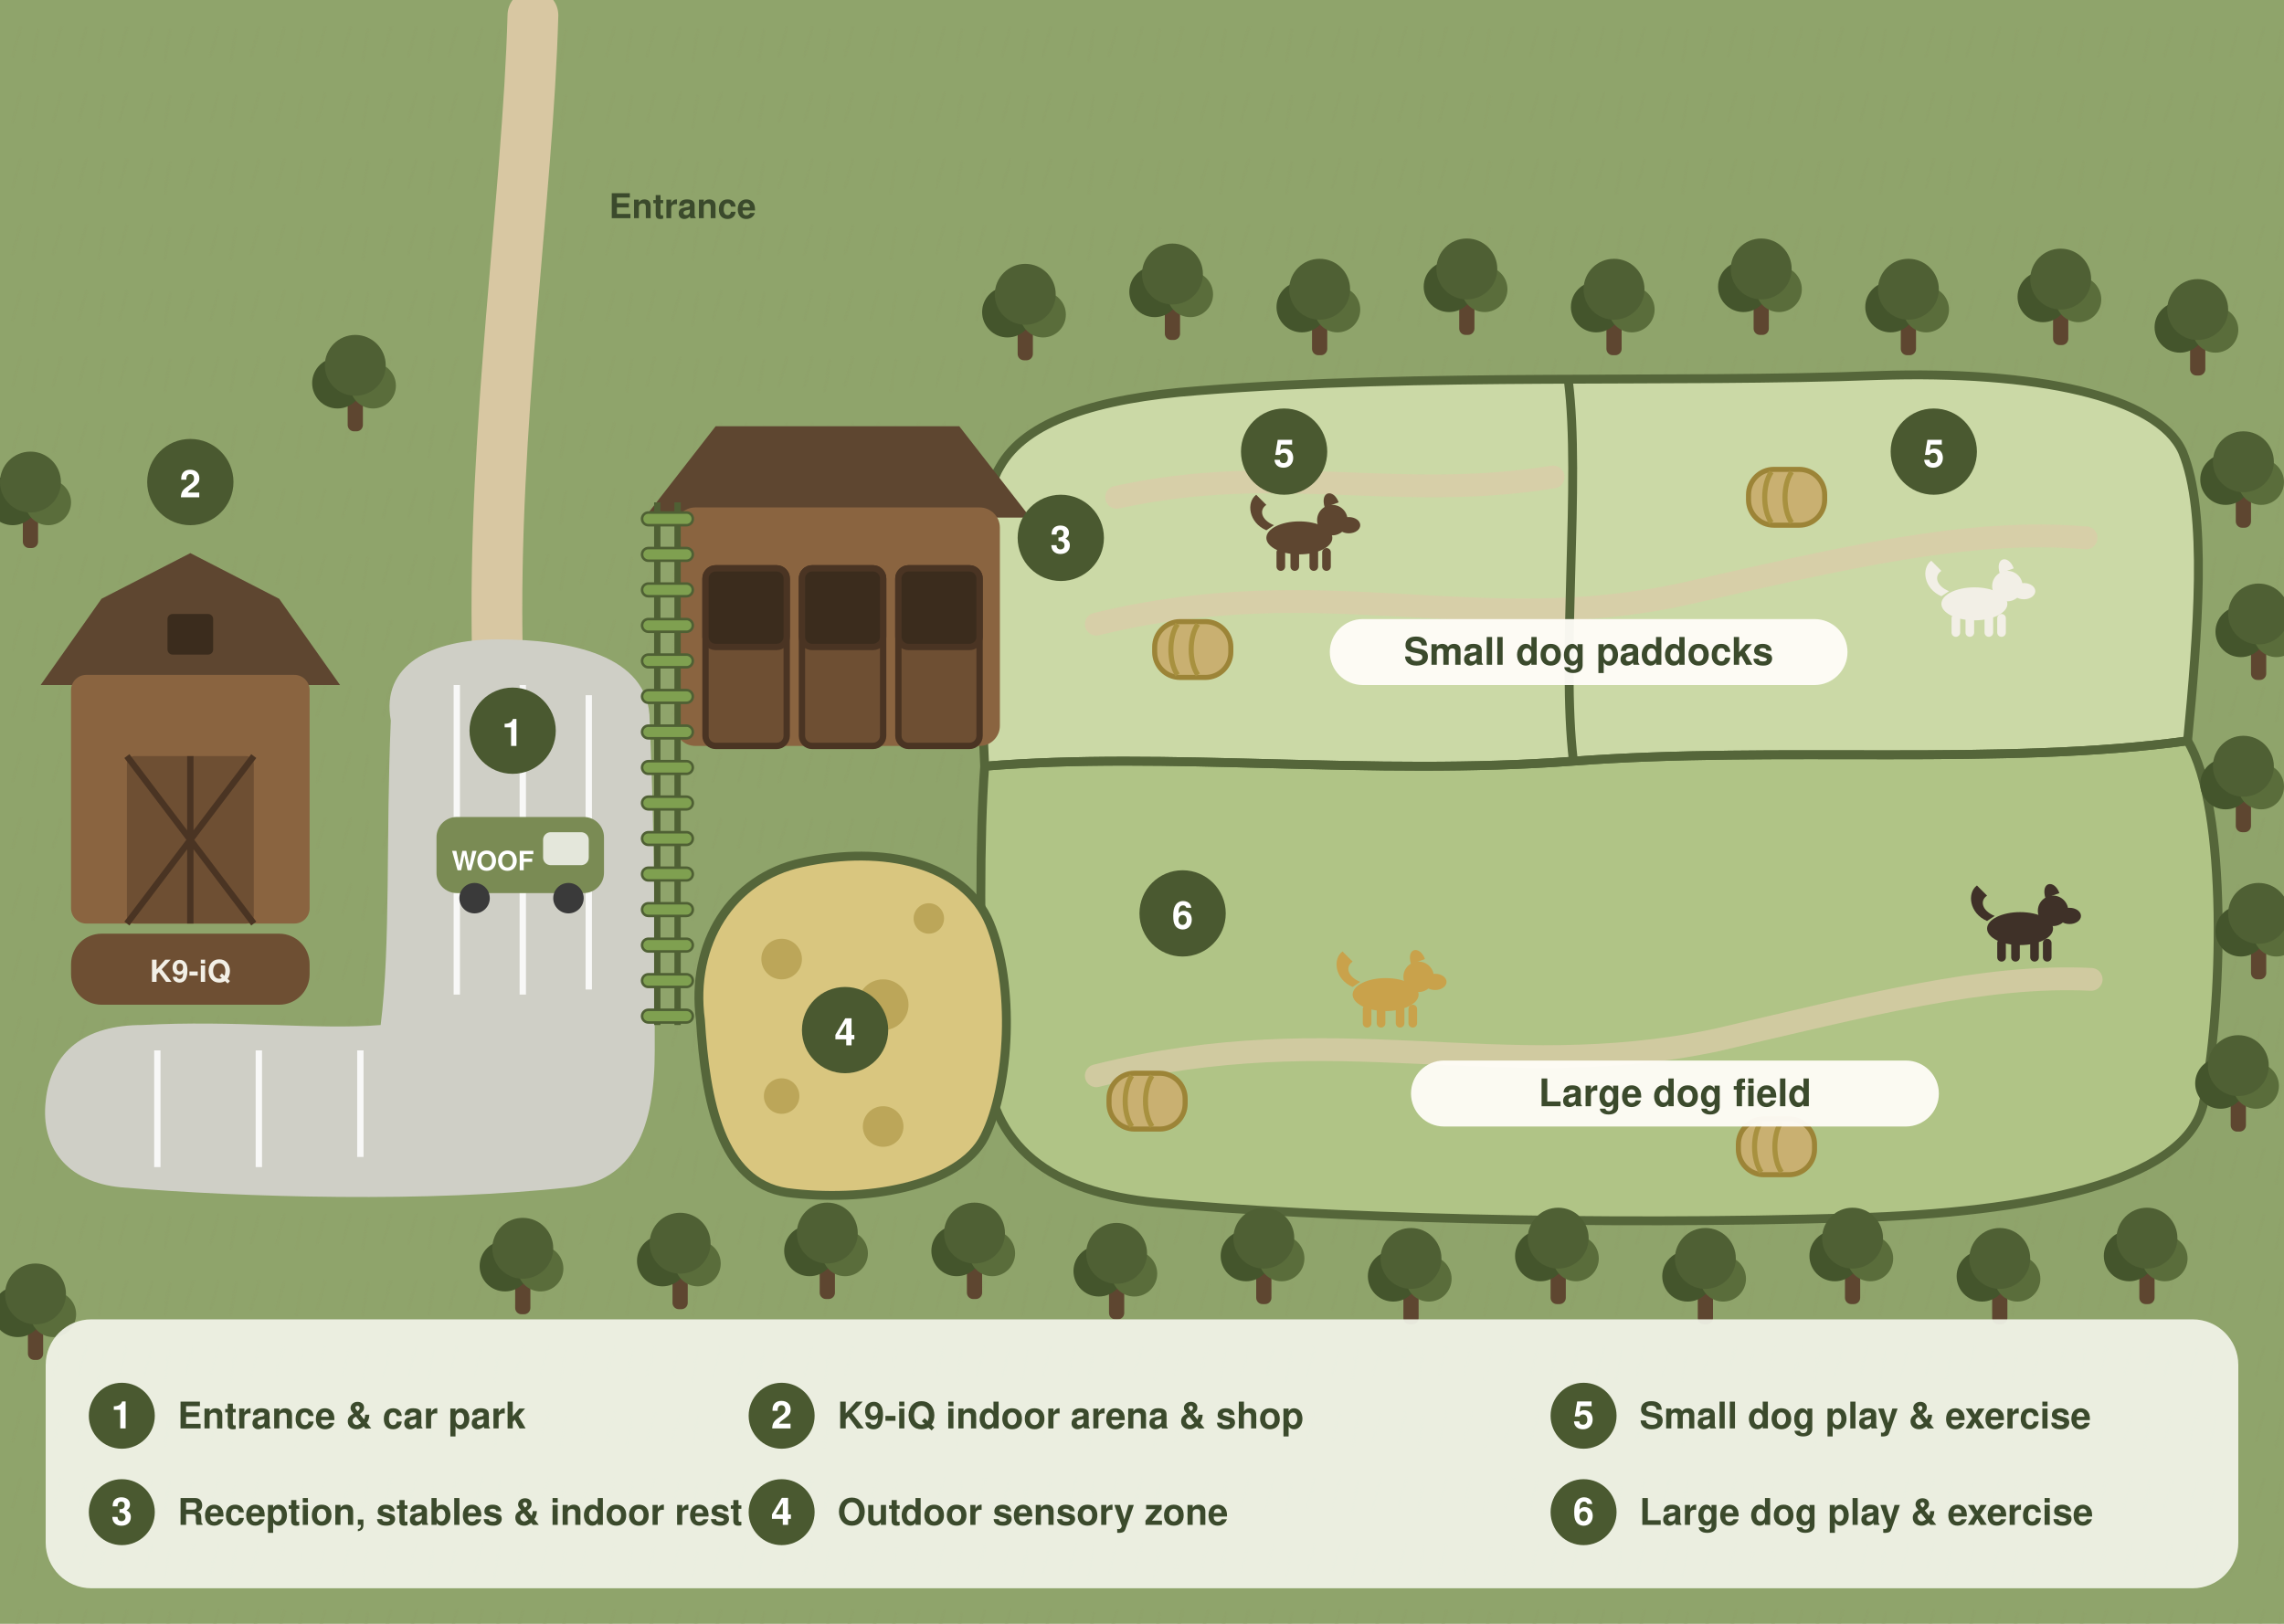
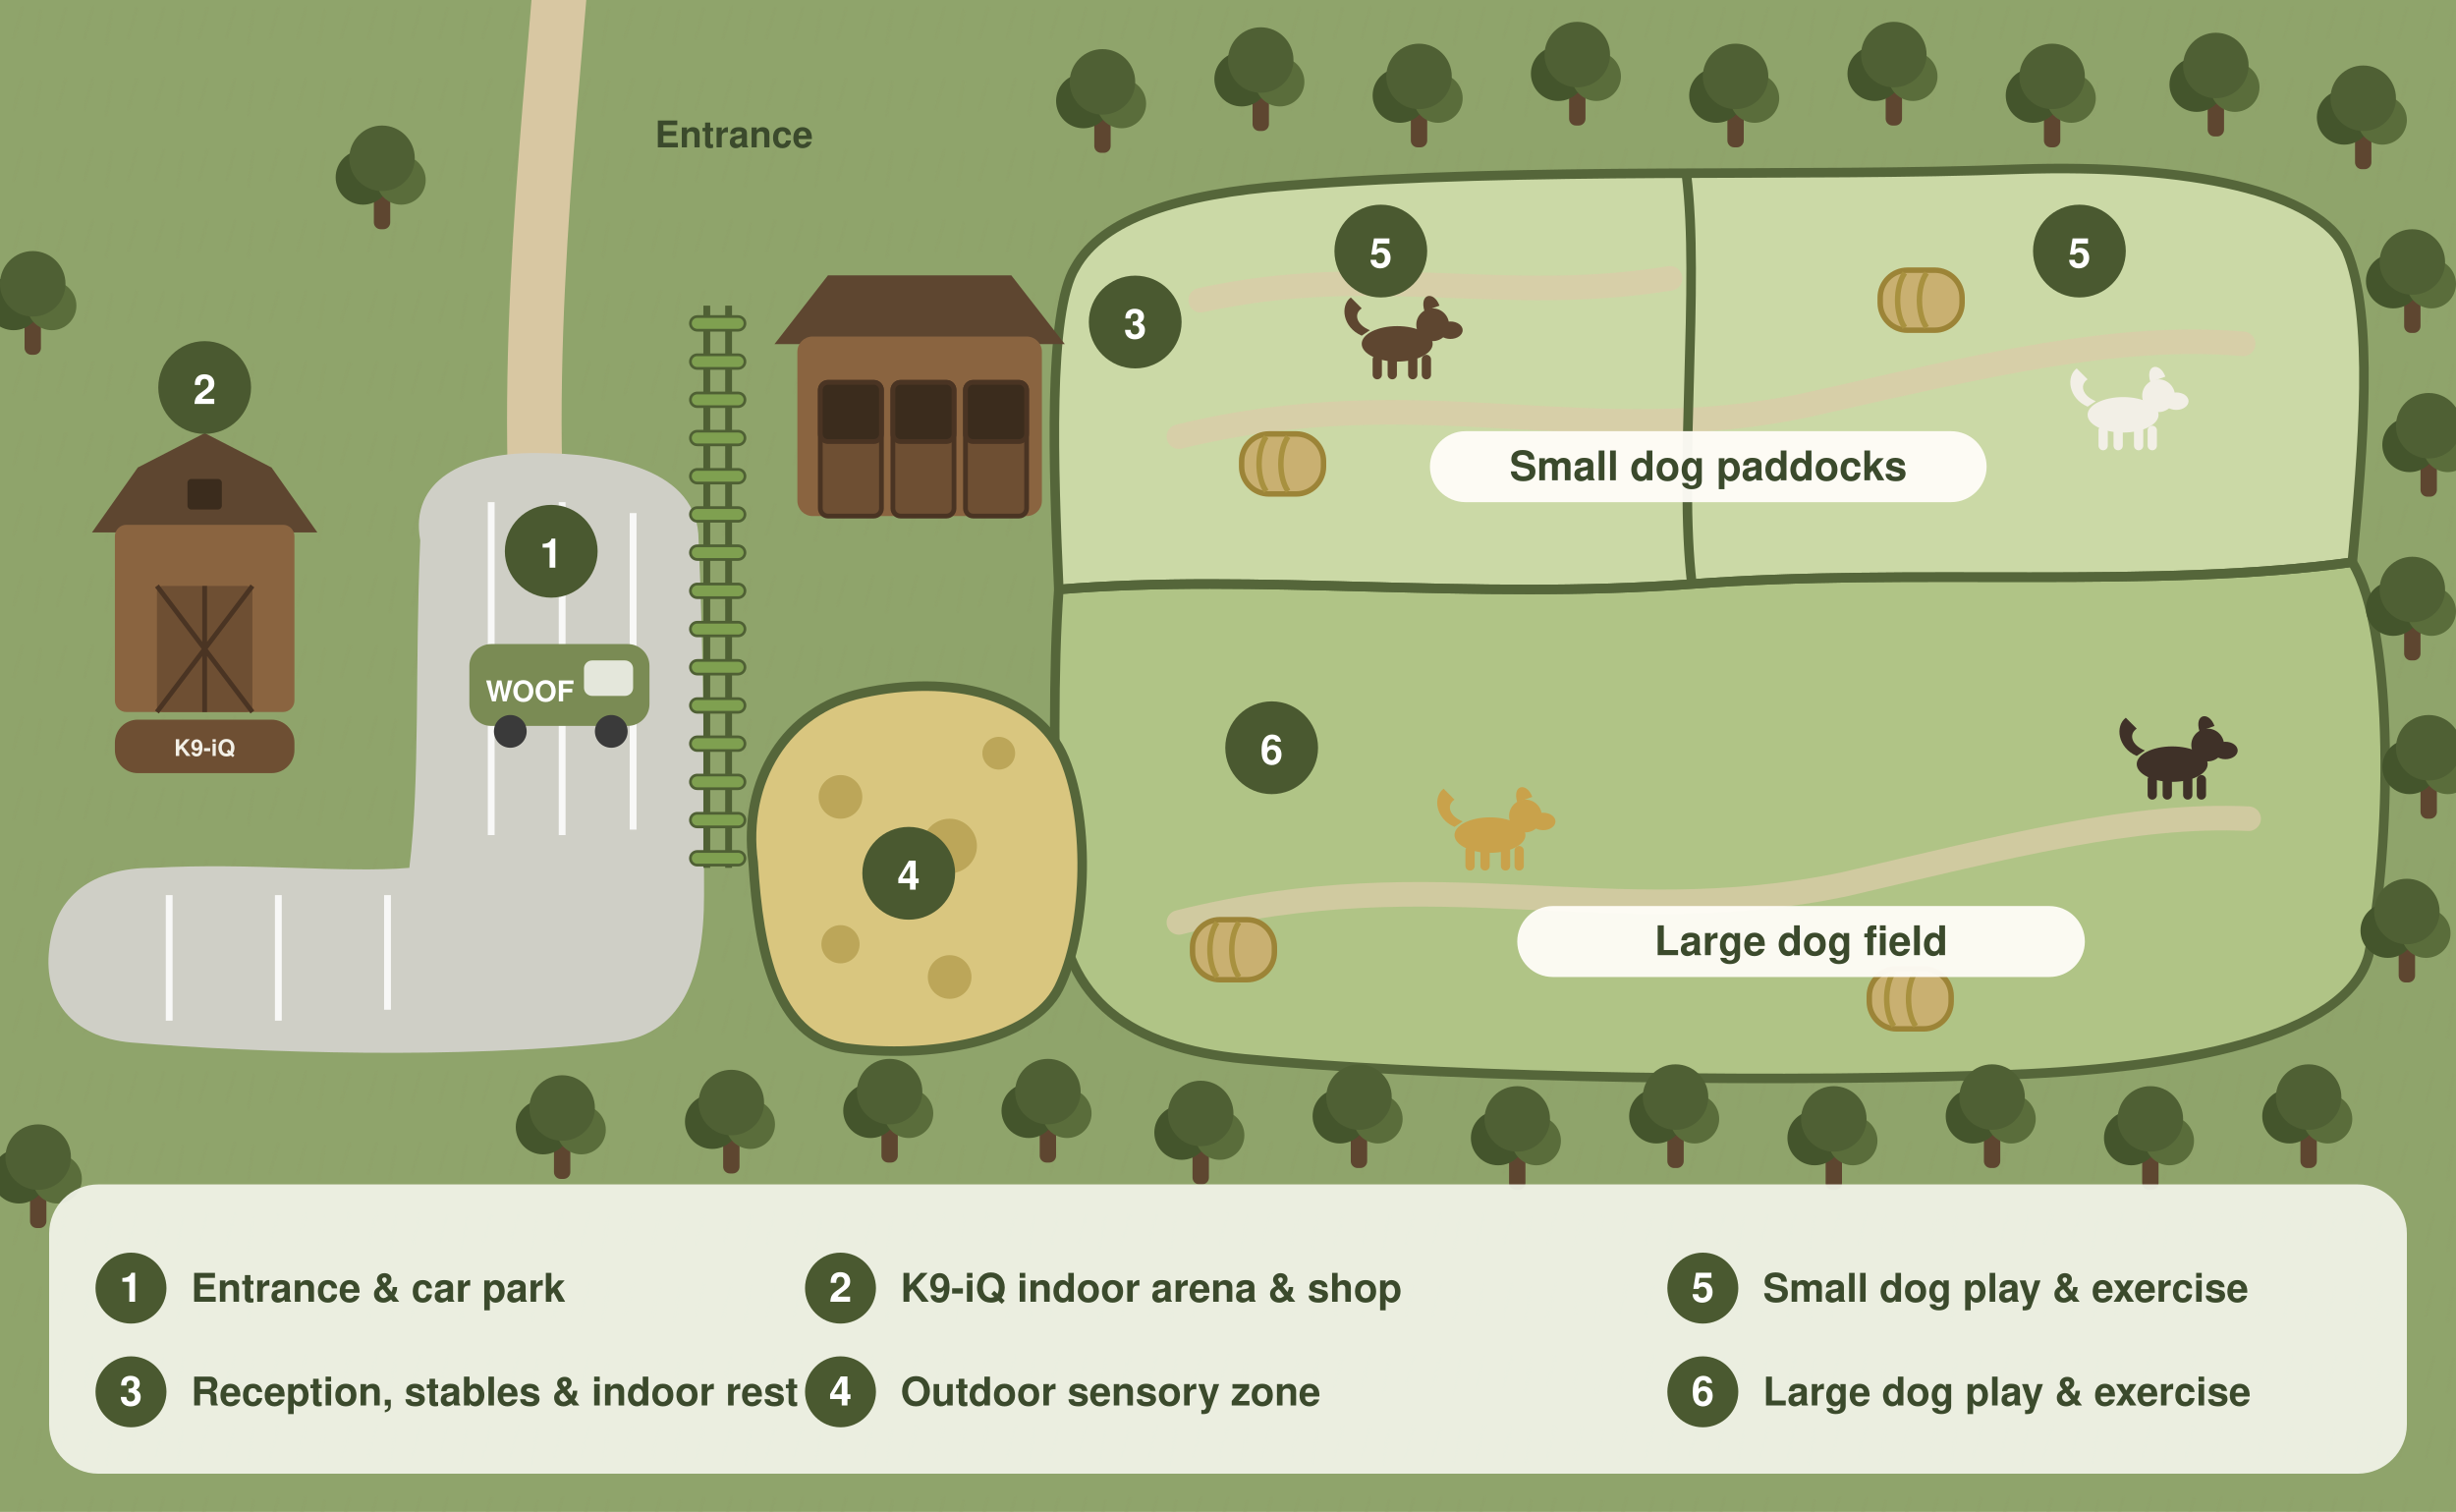
- <svg xmlns="http://www.w3.org/2000/svg" viewBox="0 0 900 640" role="img" aria-labelledby="mapTitle mapDesc" font-family="system-ui, -apple-system, 'Segoe UI', Helvetica, sans-serif">
+ <svg xmlns="http://www.w3.org/2000/svg" viewBox="0 86 900 554" role="img" aria-labelledby="mapTitle mapDesc" font-family="system-ui, -apple-system, 'Segoe UI', Helvetica, sans-serif">
  <defs>
    <pattern id="grassTex" width="26" height="26" patternUnits="userSpaceOnUse">
      <path d="M5 22c1-4 2-7 3-11M13 24c1-5 1-8 2-12M21 22c1-4 2-7 3-11" stroke="#8FA168" stroke-width="1.4" fill="none" stroke-linecap="round" opacity=".38" />
    </pattern>
    <g id="tree">
      <rect x="-3" y="5" width="6" height="15" rx="2.5" fill="#5E4630" />
      <circle cx="-7" cy="1" r="10" fill="#44552C" />
      <circle cx="7" cy="2" r="9" fill="#5A6D3B" />
      <circle cx="0" cy="-6" r="12" fill="#4F6034" />
    </g>
    <g id="dog">
      <path d="M-13 -3C-20 -6 -21 -14 -17 -17L-13 -13C-16 -11 -15 -7 -10 -5Z" />
      <ellipse cx="0" cy="0" rx="13" ry="6.5" />
      <rect x="-9" y="4" width="3.4" height="9" rx="1.7" />
      <rect x="-3.5" y="4" width="3.4" height="9" rx="1.7" />
      <rect x="4" y="4" width="3.4" height="9" rx="1.7" />
      <rect x="9" y="4" width="3.4" height="9" rx="1.7" />
      <circle cx="13" cy="-7" r="6" />
      <ellipse cx="19.5" cy="-5" rx="4.5" ry="3.2" />
      <path d="M10 -12C8 -18.5 13.5 -19.5 15.5 -14Z" />
    </g>
    <g id="bale">
      <rect x="-15" y="-11" width="30" height="22" rx="10" fill="#C9B071" />
      <rect x="-15" y="-11" width="30" height="22" rx="10" fill="none" stroke="#9C8437" stroke-width="2" />
      <path d="M-6 -10C-9.5 -5 -9.5 5 -6 10M2 -10C-1.5 -5 -1.5 5 2 10" stroke="#A8913F" stroke-width="2" fill="none" />
    </g>
    <style>
      .plate  { fill:#FFFDF8; opacity:.95; }
      .ptext  { fill:#3B4A2C; font-size:15px; font-weight:700; }
      .marker { fill:#4A5930; }
      .mnum   { fill:#ffffff; font-size:15px; font-weight:700; }
      .ltext  { fill:#3B4A2C; font-size:14.5px; font-weight:600; }
      .fence  { fill:none; stroke:#55663A; stroke-width:3.5; }
    </style>
  </defs>
  <rect width="900" height="640" fill="#8FA46B" />
  <rect width="900" height="640" fill="url(#grassTex)" />
  <path d="M210 6C208 78 194 168 196 258" stroke="#D8C7A2" stroke-width="20" fill="none" stroke-linecap="round" />
-   <text x="240" y="86" font-size="13.5" font-weight="700" fill="#3B4A2C">Entrance</text>
+   <text x="240" y="140" font-size="13.5" font-weight="700" fill="#3B4A2C">Entrance</text>
  <path d="M388 302C386 258 384 200 394 184C404 166 432 157 472 154C560 147 660 151 740 148            C802 146 850 156 860 178C870 202 866 250 862 292C790 302 700 294 620 300            C540 306 460 296 388 302Z" fill="#CBD9A6" />
  <path d="M388 302C460 296 540 306 620 300C700 294 790 302 862 292C878 318 876 398 868 436            C860 466 800 478 730 480C630 483 520 480 456 474C414 470 390 452 388 416            C386 372 386 330 388 302Z" fill="#B0C486" />
  <g stroke="#DBCCA8" stroke-width="9" fill="none" stroke-linecap="round" opacity=".75">
    <path d="M432 246c90-22 150 6 232-12 62-14 112-26 158-22" />
    <path d="M432 424c96-24 158 4 244-14 60-14 106-26 148-24" />
    <path d="M440 196c64-14 110 2 172-8" />
  </g>
  <path d="M388 302C386 258 384 200 394 184C404 166 432 157 472 154C560 147 660 151 740 148            C802 146 850 156 860 178C870 202 866 250 862 292" class="fence" />
  <path d="M388 302C460 296 540 306 620 300C700 294 790 302 862 292C878 318 876 398 868 436            C860 466 800 478 730 480C630 483 520 480 456 474C414 470 390 452 388 416            C386 372 386 330 388 302Z" class="fence" />
  <path d="M388 302C460 296 540 306 620 300C700 294 790 302 862 292" class="fence" stroke="#6B7C47" />
  <path d="M618 150C623 190 615 258 620 300" class="fence" stroke="#6B7C47" />
  <path d="M276 402C272 372 288 346 316 340C348 333 380 340 390 364C400 388 398 428 388 448            C378 468 340 474 310 470C284 466 278 434 276 402Z" fill="#D9C67F" />
  <path d="M276 402C272 372 288 346 316 340C348 333 380 340 390 364C400 388 398 428 388 448            C378 468 340 474 310 470C284 466 278 434 276 402Z" class="fence" />
  <g fill="#A8913F" opacity=".6">
    <circle cx="308" cy="378" r="8" />
    <circle cx="348" cy="396" r="10" />
    <circle cx="366" cy="362" r="6" />
    <circle cx="308" cy="432" r="7" />
    <circle cx="348" cy="444" r="8" />
  </g>
-   <g>
+   <g transform="translate(106 69.3) scale(0.7)">
    <path d="M254 204L282 168H378L406 204Z" fill="#5E4630" />
    <rect x="266" y="200" width="128" height="94" rx="8" fill="#8A6440" />
    <g stroke="#4A3423" stroke-width="2.5">
      <rect x="278" y="224" width="32" height="70" rx="4" fill="#6E4F33" />
      <rect x="278" y="224" width="32" height="31" rx="4" fill="#3B2C1D" />
      <rect x="316" y="224" width="32" height="70" rx="4" fill="#6E4F33" />
      <rect x="316" y="224" width="32" height="31" rx="4" fill="#3B2C1D" />
      <rect x="354" y="224" width="32" height="70" rx="4" fill="#6E4F33" />
      <rect x="354" y="224" width="32" height="31" rx="4" fill="#3B2C1D" />
    </g>
  </g>
  <g>
    <path d="M154 284C150 262 170 252 196 252C224 252 256 258 256 284              C258 330 258 370 258 414C258 444 250 466 224 468              C170 474 96 472 48 468C26 466 16 452 18 434              C20 414 34 404 56 404C92 402 126 406 150 404              C154 372 152 330 154 284Z" fill="#CFCFC6" />
    <g stroke="#FFFFFF" stroke-width="2.5" opacity=".85">
      <path d="M180 270v122M206 270v122M232 274v116" />
      <path d="M62 414v46M102 414v46M142 414v42" />
    </g>
    <g transform="translate(172 322)">
      <rect x="0" y="0" width="66" height="30" rx="8" fill="#7A8B54" />
      <rect x="42" y="6" width="18" height="13" rx="3" fill="#EDEFE6" opacity=".92" />
      <text x="6" y="21" font-size="10.5" font-weight="700" fill="#FFFFFF">WOOF</text>
      <circle cx="15" cy="32" r="6" fill="#3A3A3A" />
      <circle cx="52" cy="32" r="6" fill="#3A3A3A" />
    </g>
  </g>
  <g>
    <path d="M259 198V404M267 198V404" stroke="#4F6034" stroke-width="2.5" fill="none" />
    <g fill="#7FA050" stroke="#4F6034" stroke-width="1">
      <rect x="253" y="202" width="20" height="5" rx="2.5" />
      <rect x="253" y="216" width="20" height="5" rx="2.5" />
      <rect x="253" y="230" width="20" height="5" rx="2.5" />
      <rect x="253" y="244" width="20" height="5" rx="2.5" />
      <rect x="253" y="258" width="20" height="5" rx="2.5" />
      <rect x="253" y="272" width="20" height="5" rx="2.5" />
      <rect x="253" y="286" width="20" height="5" rx="2.5" />
      <rect x="253" y="300" width="20" height="5" rx="2.5" />
      <rect x="253" y="314" width="20" height="5" rx="2.5" />
      <rect x="253" y="328" width="20" height="5" rx="2.5" />
      <rect x="253" y="342" width="20" height="5" rx="2.5" />
      <rect x="253" y="356" width="20" height="5" rx="2.5" />
      <rect x="253" y="370" width="20" height="5" rx="2.5" />
      <rect x="253" y="384" width="20" height="5" rx="2.5" />
      <rect x="253" y="398" width="20" height="5" rx="2.5" />
    </g>
  </g>
-   <g>
+   <g transform="translate(22.5 92.1) scale(0.7)">
    <path d="M16 270L40 236L75 218L110 236L134 270Z" fill="#5E4630" />
    <rect x="28" y="266" width="94" height="98" rx="6" fill="#8A6440" />
    <rect x="66" y="242" width="18" height="16" rx="2" fill="#3B2C1D" />
    <rect x="50" y="298" width="50" height="66" rx="3" fill="#6E4F33" />
    <path d="M50 298l50 66M100 298l-50 66M75 298v66" stroke="#4A3423" stroke-width="2.5" fill="none" />
    <rect x="28" y="368" width="94" height="28" rx="12" fill="#6E4F33" />
    <text x="75" y="387" font-size="12" font-weight="700" fill="#F2EFE6" text-anchor="middle">K9-iQ</text>
  </g>
  <use href="#bale" x="704" y="196" />
  <use href="#bale" x="470" y="256" />
  <use href="#bale" x="452" y="434" />
  <use href="#bale" x="700" y="452" />
  <use href="#dog" x="512" y="212" fill="#5E4630" />
  <use href="#dog" x="778" y="238" fill="#F2EFE6" />
  <use href="#dog" x="546" y="392" fill="#C9A24B" />
  <use href="#dog" x="796" y="366" fill="#3F3128" />
  <g>
    <use href="#tree" x="404" y="122" />
    <use href="#tree" x="462" y="114" />
    <use href="#tree" x="520" y="120" />
    <use href="#tree" x="578" y="112" />
    <use href="#tree" x="636" y="120" />
    <use href="#tree" x="694" y="112" />
    <use href="#tree" x="752" y="120" />
    <use href="#tree" x="812" y="116" />
    <use href="#tree" x="866" y="128" />
    <use href="#tree" x="884" y="188" />
    <use href="#tree" x="890" y="248" />
    <use href="#tree" x="884" y="308" />
    <use href="#tree" x="890" y="366" />
    <use href="#tree" x="882" y="426" />
    <use href="#tree" x="846" y="494" />
    <use href="#tree" x="788" y="502" />
    <use href="#tree" x="730" y="494" />
    <use href="#tree" x="672" y="502" />
    <use href="#tree" x="614" y="494" />
    <use href="#tree" x="556" y="502" />
    <use href="#tree" x="498" y="494" />
    <use href="#tree" x="440" y="500" />
    <use href="#tree" x="384" y="492" />
    <use href="#tree" x="326" y="492" />
    <use href="#tree" x="268" y="496" />
    <use href="#tree" x="206" y="498" />
    <use href="#tree" x="14" y="516" />
    <use href="#tree" x="12" y="196" />
    <use href="#tree" x="140" y="150" />
  </g>
  <g>
    <circle class="marker" cx="202" cy="288" r="17" />
    <text class="mnum" x="202" y="294" text-anchor="middle">1</text>
-     <circle class="marker" cx="75" cy="190" r="17" />
-     <text class="mnum" x="75" y="196" text-anchor="middle">2</text>
-     <circle class="marker" cx="418" cy="212" r="17" />
-     <text class="mnum" x="418" y="218" text-anchor="middle">3</text>
+     <circle class="marker" cx="75" cy="228" r="17" />
+     <text class="mnum" x="75" y="234" text-anchor="middle">2</text>
+     <circle class="marker" cx="416" cy="204" r="17" />
+     <text class="mnum" x="416" y="210" text-anchor="middle">3</text>
    <circle class="marker" cx="333" cy="406" r="17" />
    <text class="mnum" x="333" y="412" text-anchor="middle">4</text>
    <circle class="marker" cx="506" cy="178" r="17" />
    <text class="mnum" x="506" y="184" text-anchor="middle">5</text>
    <circle class="marker" cx="762" cy="178" r="17" />
    <text class="mnum" x="762" y="184" text-anchor="middle">5</text>
    <circle class="marker" cx="466" cy="360" r="17" />
    <text class="mnum" x="466" y="366" text-anchor="middle">6</text>
  </g>
  <rect class="plate" x="524" y="244" width="204" height="26" rx="13" />
  <text class="ptext" x="626" y="262" text-anchor="middle">Small dog paddocks</text>
  <rect class="plate" x="556" y="418" width="208" height="26" rx="13" />
  <text class="ptext" x="660" y="436" text-anchor="middle">Large dog field</text>
  <g>
    <rect x="18" y="520" width="864" height="106" rx="18" fill="#F1F3E8" opacity=".93" />
    <g>
      <circle class="marker" cx="48" cy="558" r="13" />
      <text class="mnum" x="48" y="563" text-anchor="middle">1</text>
      <text class="ltext" x="70" y="563">Entrance &amp; car park</text>
    </g>
    <g>
      <circle class="marker" cx="308" cy="558" r="13" />
      <text class="mnum" x="308" y="563" text-anchor="middle">2</text>
      <text class="ltext" x="330" y="563">K9-iQ indoor arena &amp; shop</text>
    </g>
    <g>
      <circle class="marker" cx="48" cy="596" r="13" />
      <text class="mnum" x="48" y="601" text-anchor="middle">3</text>
      <text class="ltext" x="70" y="601">Reception, stables &amp; indoor rest</text>
    </g>
    <g>
      <circle class="marker" cx="308" cy="596" r="13" />
      <text class="mnum" x="308" y="601" text-anchor="middle">4</text>
      <text class="ltext" x="330" y="601">Outdoor sensory zone</text>
    </g>
    <g>
      <circle class="marker" cx="624" cy="558" r="13" />
      <text class="mnum" x="624" y="563" text-anchor="middle">5</text>
      <text class="ltext" x="646" y="563">Small dog play &amp; exercise</text>
    </g>
    <g>
      <circle class="marker" cx="624" cy="596" r="13" />
      <text class="mnum" x="624" y="601" text-anchor="middle">6</text>
      <text class="ltext" x="646" y="601">Large dog play &amp; exercise</text>
    </g>
  </g>
</svg>
